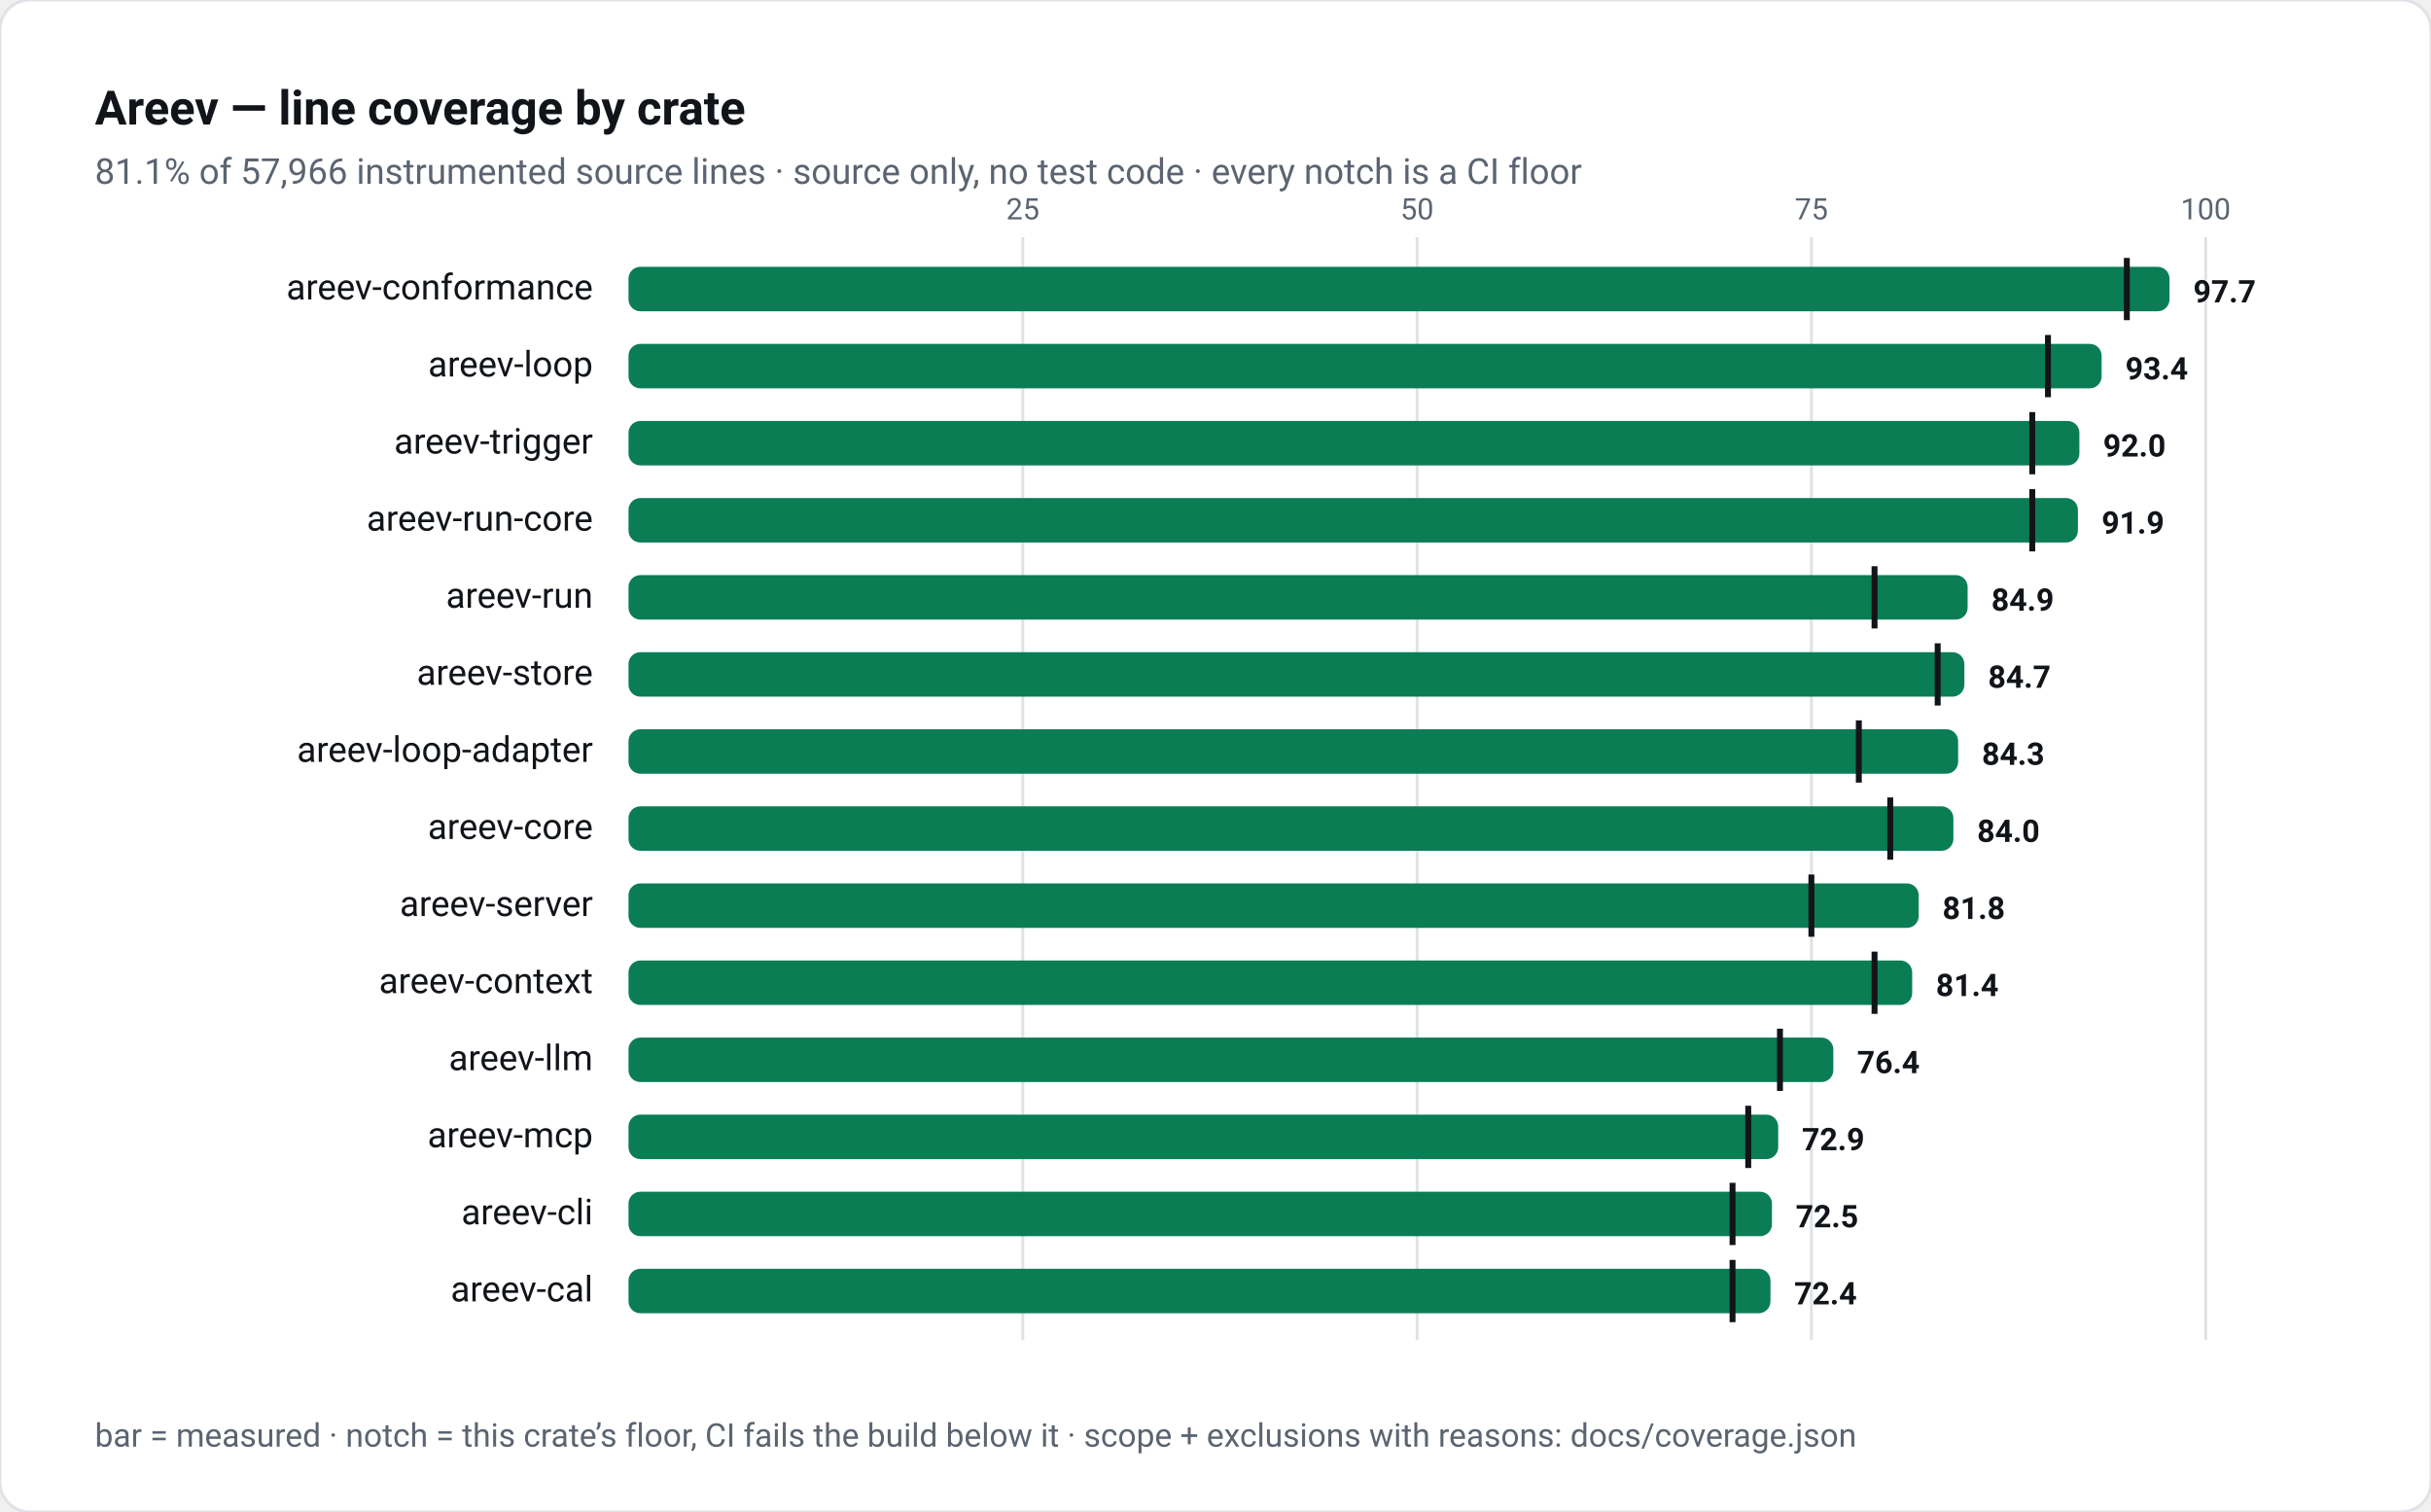
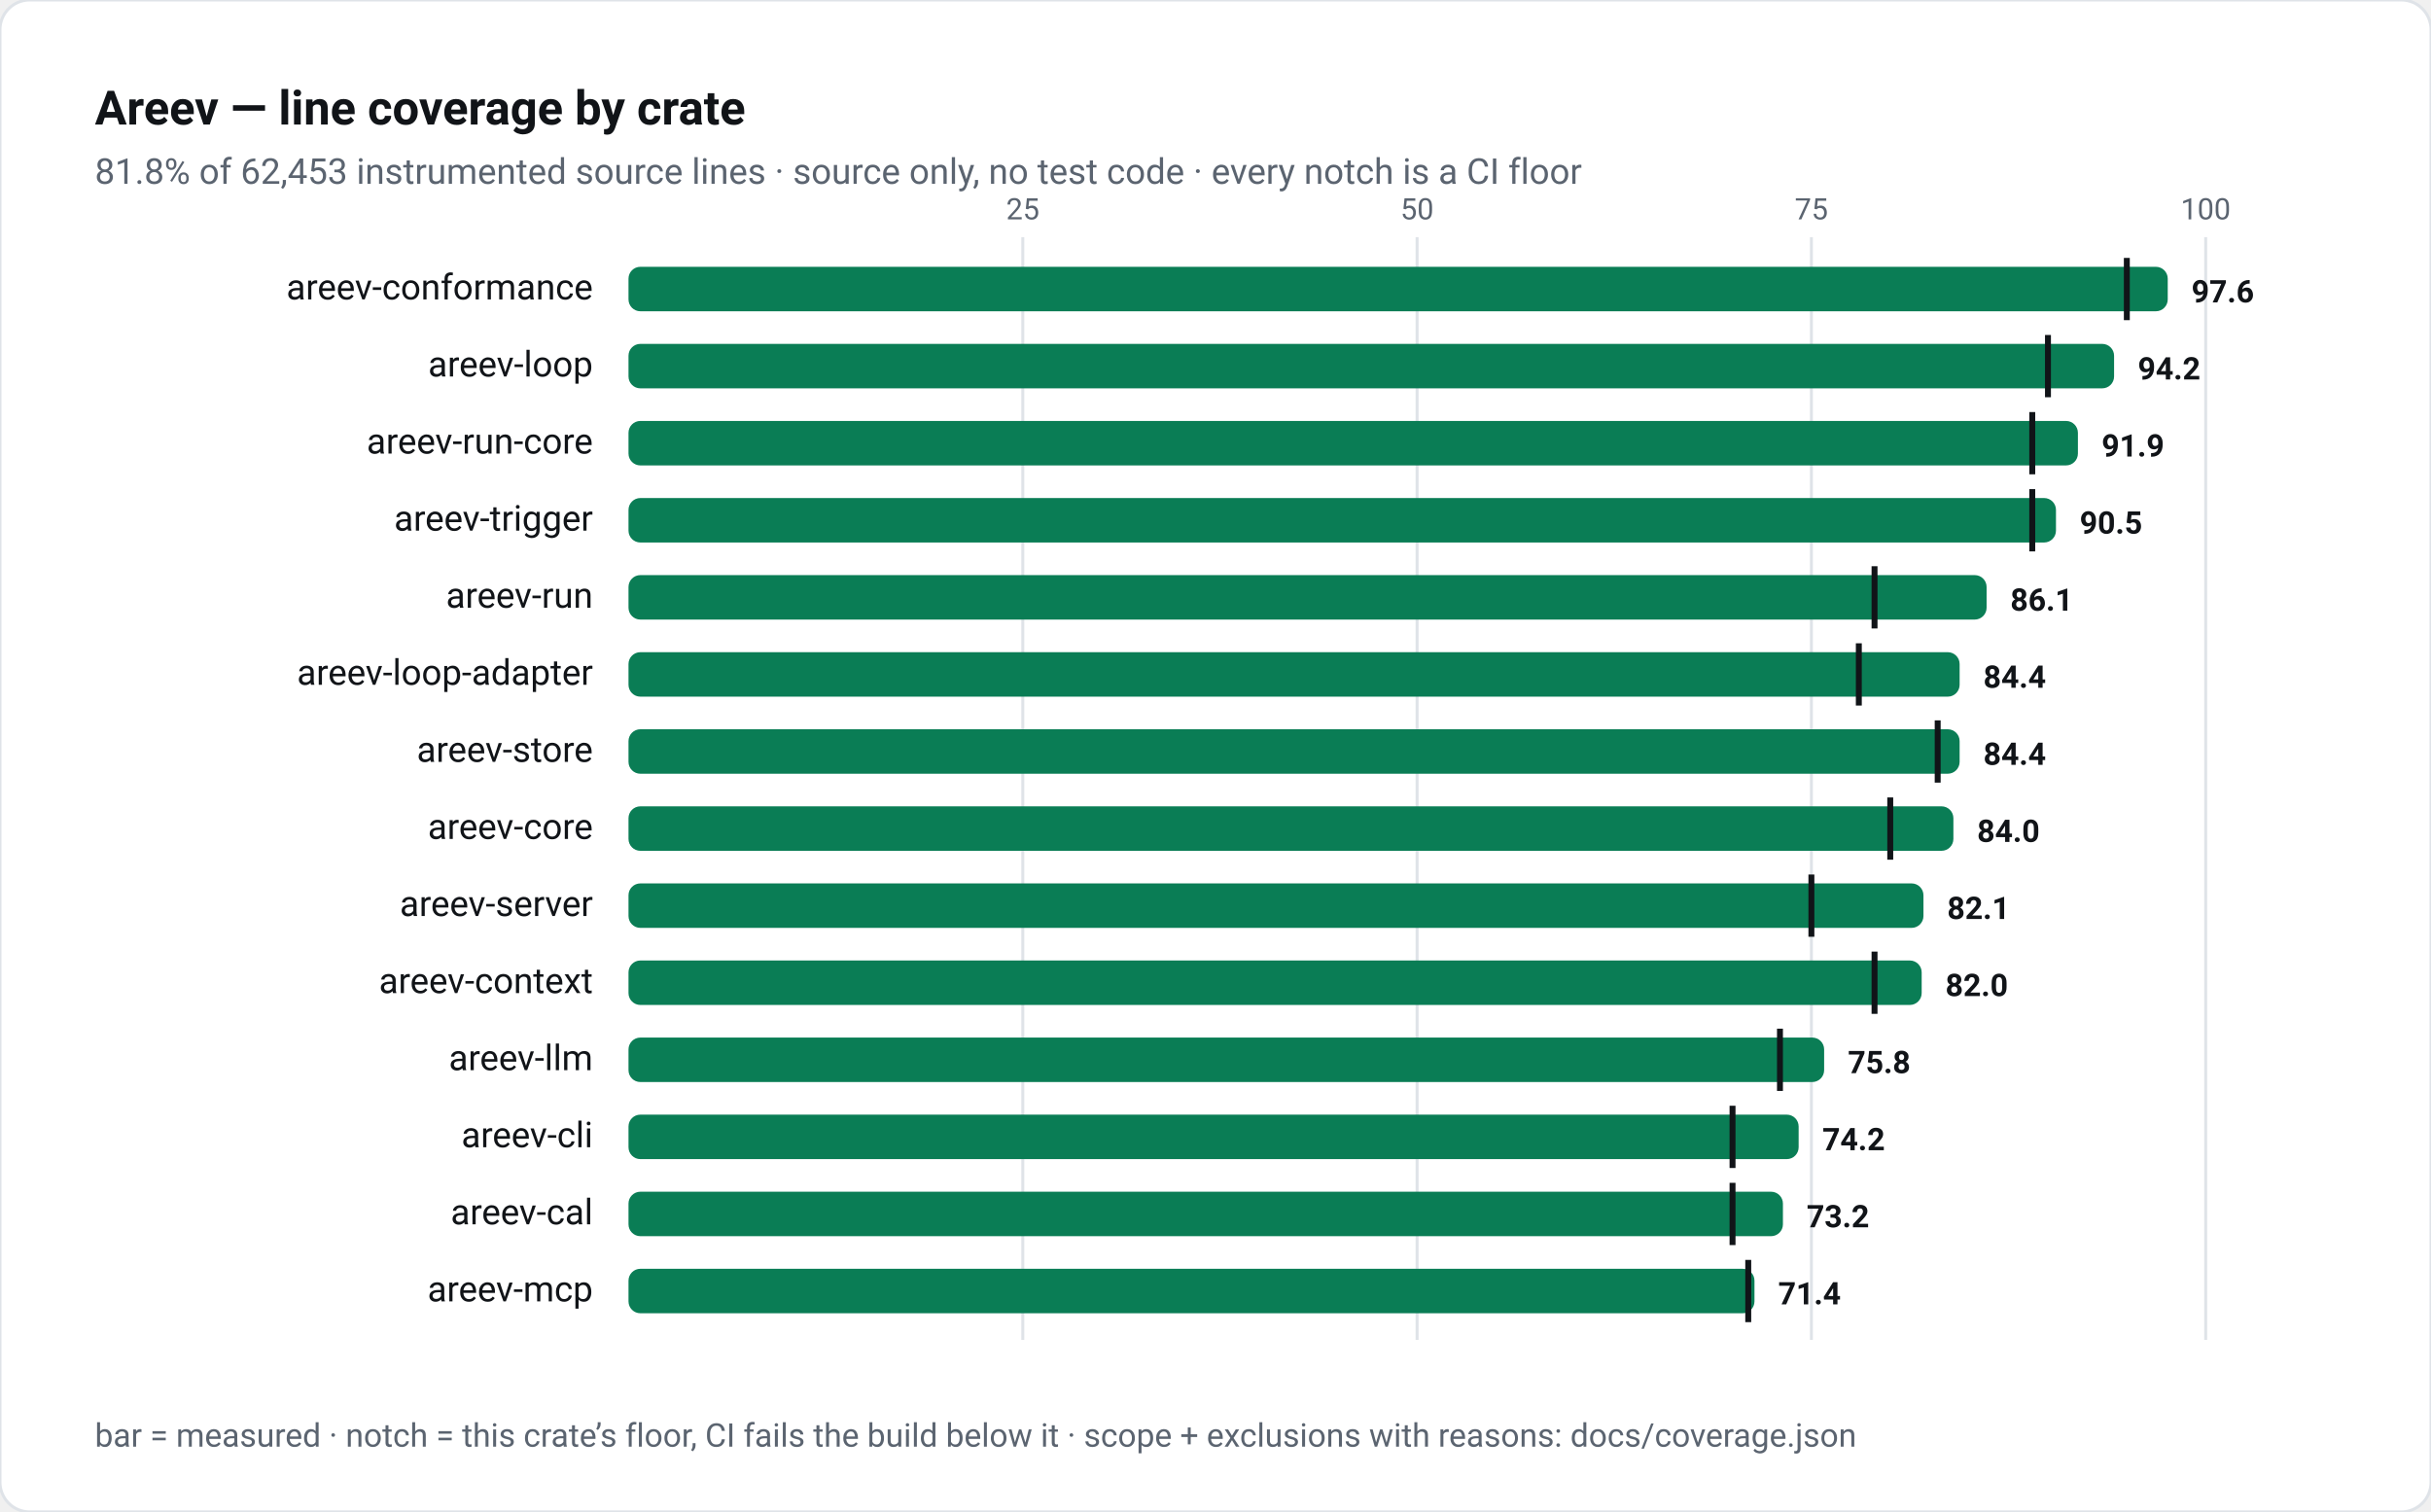
- <svg xmlns="http://www.w3.org/2000/svg" width="820" height="510" viewBox="0 0 820 510" role="img" aria-label="Areev line coverage by crate: 81.1% overall, each crate gated by its own CI floor">
+ <svg xmlns="http://www.w3.org/2000/svg" width="820" height="510" viewBox="0 0 820 510" role="img" aria-label="Areev line coverage by crate: 81.8% overall, each crate gated by its own CI floor">
  <style>text{font-family:ui-sans-serif,-apple-system,"Segoe UI",Roboto,Helvetica,Arial,sans-serif}.n{font-weight:700;font-variant-numeric:tabular-nums}.v{font-weight:600;font-variant-numeric:tabular-nums}</style>
  <rect width="820" height="510" rx="10" fill="#ffffff" stroke="#dfe3e8" />
  <text x="32" y="42" class="n" font-size="16" fill="#111418">Areev — line coverage by crate</text>
-   <text x="32" y="62" font-size="12" fill="#5b6470">81.1% of 57,966 instrumented source lines · source only, no test code · every notch is a CI floor</text>
+   <text x="32" y="62" font-size="12" fill="#5b6470">81.8% of 62,453 instrumented source lines · source only, no test code · every notch is a CI floor</text>
  <path d="M345.0 80V452" stroke="#dfe3e8" stroke-width="1" />
  <text x="345.0" y="74" font-size="10" fill="#5b6470" text-anchor="middle">25</text>
  <path d="M478.0 80V452" stroke="#dfe3e8" stroke-width="1" />
  <text x="478.0" y="74" font-size="10" fill="#5b6470" text-anchor="middle">50</text>
  <path d="M611.0 80V452" stroke="#dfe3e8" stroke-width="1" />
  <text x="611.0" y="74" font-size="10" fill="#5b6470" text-anchor="middle">75</text>
  <path d="M744.0 80V452" stroke="#dfe3e8" stroke-width="1" />
  <text x="744.0" y="74" font-size="10" fill="#5b6470" text-anchor="middle">100</text>
  <text x="200" y="101" font-size="12" fill="#111418" text-anchor="end">areev-conformance</text>
-   <rect x="212" y="90" width="519.8" height="15" rx="4" fill="#0a7d55" />
+   <rect x="212" y="90" width="519.2" height="15" rx="4" fill="#0a7d55" />
  <rect x="716.4" y="87" width="2" height="21" fill="#111418" />
-   <text x="739.8" y="102" class="v" font-size="10.5" fill="#111418">97.7</text>
+   <text x="739.2" y="102" class="v" font-size="10.5" fill="#111418">97.6</text>
  <text x="200" y="127" font-size="12" fill="#111418" text-anchor="end">areev-loop</text>
-   <rect x="212" y="116" width="496.9" height="15" rx="4" fill="#0a7d55" />
+   <rect x="212" y="116" width="501.1" height="15" rx="4" fill="#0a7d55" />
  <rect x="689.8" y="113" width="2" height="21" fill="#111418" />
-   <text x="716.9" y="128" class="v" font-size="10.5" fill="#111418">93.4</text>
-   <text x="200" y="153" font-size="12" fill="#111418" text-anchor="end">areev-trigger</text>
-   <rect x="212" y="142" width="489.4" height="15" rx="4" fill="#0a7d55" />
+   <text x="721.1" y="128" class="v" font-size="10.5" fill="#111418">94.2</text>
+   <text x="200" y="153" font-size="12" fill="#111418" text-anchor="end">areev-run-core</text>
+   <rect x="212" y="142" width="488.9" height="15" rx="4" fill="#0a7d55" />
  <rect x="684.5" y="139" width="2" height="21" fill="#111418" />
-   <text x="709.4" y="154" class="v" font-size="10.5" fill="#111418">92.0</text>
-   <text x="200" y="179" font-size="12" fill="#111418" text-anchor="end">areev-run-core</text>
-   <rect x="212" y="168" width="488.9" height="15" rx="4" fill="#0a7d55" />
+   <text x="708.9" y="154" class="v" font-size="10.5" fill="#111418">91.9</text>
+   <text x="200" y="179" font-size="12" fill="#111418" text-anchor="end">areev-trigger</text>
+   <rect x="212" y="168" width="481.5" height="15" rx="4" fill="#0a7d55" />
  <rect x="684.5" y="165" width="2" height="21" fill="#111418" />
-   <text x="708.9" y="180" class="v" font-size="10.5" fill="#111418">91.9</text>
+   <text x="701.5" y="180" class="v" font-size="10.5" fill="#111418">90.5</text>
  <text x="200" y="205" font-size="12" fill="#111418" text-anchor="end">areev-run</text>
-   <rect x="212" y="194" width="451.7" height="15" rx="4" fill="#0a7d55" />
+   <rect x="212" y="194" width="458.1" height="15" rx="4" fill="#0a7d55" />
  <rect x="631.3" y="191" width="2" height="21" fill="#111418" />
-   <text x="671.7" y="206" class="v" font-size="10.5" fill="#111418">84.9</text>
-   <text x="200" y="231" font-size="12" fill="#111418" text-anchor="end">areev-store</text>
-   <rect x="212" y="220" width="450.6" height="15" rx="4" fill="#0a7d55" />
-   <rect x="652.6" y="217" width="2" height="21" fill="#111418" />
-   <text x="670.6" y="232" class="v" font-size="10.5" fill="#111418">84.7</text>
-   <text x="200" y="257" font-size="12" fill="#111418" text-anchor="end">areev-loop-adapter</text>
-   <rect x="212" y="246" width="448.5" height="15" rx="4" fill="#0a7d55" />
-   <rect x="626.0" y="243" width="2" height="21" fill="#111418" />
-   <text x="668.5" y="258" class="v" font-size="10.5" fill="#111418">84.3</text>
+   <text x="678.1" y="206" class="v" font-size="10.5" fill="#111418">86.1</text>
+   <text x="200" y="231" font-size="12" fill="#111418" text-anchor="end">areev-loop-adapter</text>
+   <rect x="212" y="220" width="449.0" height="15" rx="4" fill="#0a7d55" />
+   <rect x="626.0" y="217" width="2" height="21" fill="#111418" />
+   <text x="669.0" y="232" class="v" font-size="10.5" fill="#111418">84.4</text>
+   <text x="200" y="257" font-size="12" fill="#111418" text-anchor="end">areev-store</text>
+   <rect x="212" y="246" width="449.0" height="15" rx="4" fill="#0a7d55" />
+   <rect x="652.6" y="243" width="2" height="21" fill="#111418" />
+   <text x="669.0" y="258" class="v" font-size="10.5" fill="#111418">84.4</text>
  <text x="200" y="283" font-size="12" fill="#111418" text-anchor="end">areev-core</text>
  <rect x="212" y="272" width="446.9" height="15" rx="4" fill="#0a7d55" />
  <rect x="636.6" y="269" width="2" height="21" fill="#111418" />
  <text x="666.9" y="284" class="v" font-size="10.5" fill="#111418">84.0</text>
  <text x="200" y="309" font-size="12" fill="#111418" text-anchor="end">areev-server</text>
-   <rect x="212" y="298" width="435.2" height="15" rx="4" fill="#0a7d55" />
+   <rect x="212" y="298" width="436.8" height="15" rx="4" fill="#0a7d55" />
  <rect x="610.0" y="295" width="2" height="21" fill="#111418" />
-   <text x="655.2" y="310" class="v" font-size="10.5" fill="#111418">81.8</text>
+   <text x="656.8" y="310" class="v" font-size="10.5" fill="#111418">82.1</text>
  <text x="200" y="335" font-size="12" fill="#111418" text-anchor="end">areev-context</text>
-   <rect x="212" y="324" width="433.0" height="15" rx="4" fill="#0a7d55" />
+   <rect x="212" y="324" width="436.2" height="15" rx="4" fill="#0a7d55" />
  <rect x="631.3" y="321" width="2" height="21" fill="#111418" />
-   <text x="653.0" y="336" class="v" font-size="10.5" fill="#111418">81.4</text>
+   <text x="656.2" y="336" class="v" font-size="10.5" fill="#111418">82.0</text>
  <text x="200" y="361" font-size="12" fill="#111418" text-anchor="end">areev-llm</text>
-   <rect x="212" y="350" width="406.4" height="15" rx="4" fill="#0a7d55" />
+   <rect x="212" y="350" width="403.3" height="15" rx="4" fill="#0a7d55" />
  <rect x="599.4" y="347" width="2" height="21" fill="#111418" />
-   <text x="626.4" y="362" class="v" font-size="10.5" fill="#111418">76.4</text>
-   <text x="200" y="387" font-size="12" fill="#111418" text-anchor="end">areev-mcp</text>
-   <rect x="212" y="376" width="387.8" height="15" rx="4" fill="#0a7d55" />
-   <rect x="588.7" y="373" width="2" height="21" fill="#111418" />
-   <text x="607.8" y="388" class="v" font-size="10.5" fill="#111418">72.9</text>
-   <text x="200" y="413" font-size="12" fill="#111418" text-anchor="end">areev-cli</text>
-   <rect x="212" y="402" width="385.7" height="15" rx="4" fill="#0a7d55" />
+   <text x="623.3" y="362" class="v" font-size="10.5" fill="#111418">75.8</text>
+   <text x="200" y="387" font-size="12" fill="#111418" text-anchor="end">areev-cli</text>
+   <rect x="212" y="376" width="394.7" height="15" rx="4" fill="#0a7d55" />
+   <rect x="583.4" y="373" width="2" height="21" fill="#111418" />
+   <text x="614.7" y="388" class="v" font-size="10.5" fill="#111418">74.2</text>
+   <text x="200" y="413" font-size="12" fill="#111418" text-anchor="end">areev-cal</text>
+   <rect x="212" y="402" width="389.4" height="15" rx="4" fill="#0a7d55" />
  <rect x="583.4" y="399" width="2" height="21" fill="#111418" />
-   <text x="605.7" y="414" class="v" font-size="10.5" fill="#111418">72.5</text>
-   <text x="200" y="439" font-size="12" fill="#111418" text-anchor="end">areev-cal</text>
-   <rect x="212" y="428" width="385.2" height="15" rx="4" fill="#0a7d55" />
-   <rect x="583.4" y="425" width="2" height="21" fill="#111418" />
-   <text x="605.2" y="440" class="v" font-size="10.5" fill="#111418">72.4</text>
+   <text x="609.4" y="414" class="v" font-size="10.5" fill="#111418">73.2</text>
+   <text x="200" y="439" font-size="12" fill="#111418" text-anchor="end">areev-mcp</text>
+   <rect x="212" y="428" width="379.8" height="15" rx="4" fill="#0a7d55" />
+   <rect x="588.7" y="425" width="2" height="21" fill="#111418" />
+   <text x="599.8" y="440" class="v" font-size="10.5" fill="#111418">71.4</text>
  <text x="32" y="488" font-size="11" fill="#5b6470">bar = measured · notch = this crate’s floor, CI fails the build below it · scope + exclusions with reasons: docs/coverage.json</text>
</svg>
